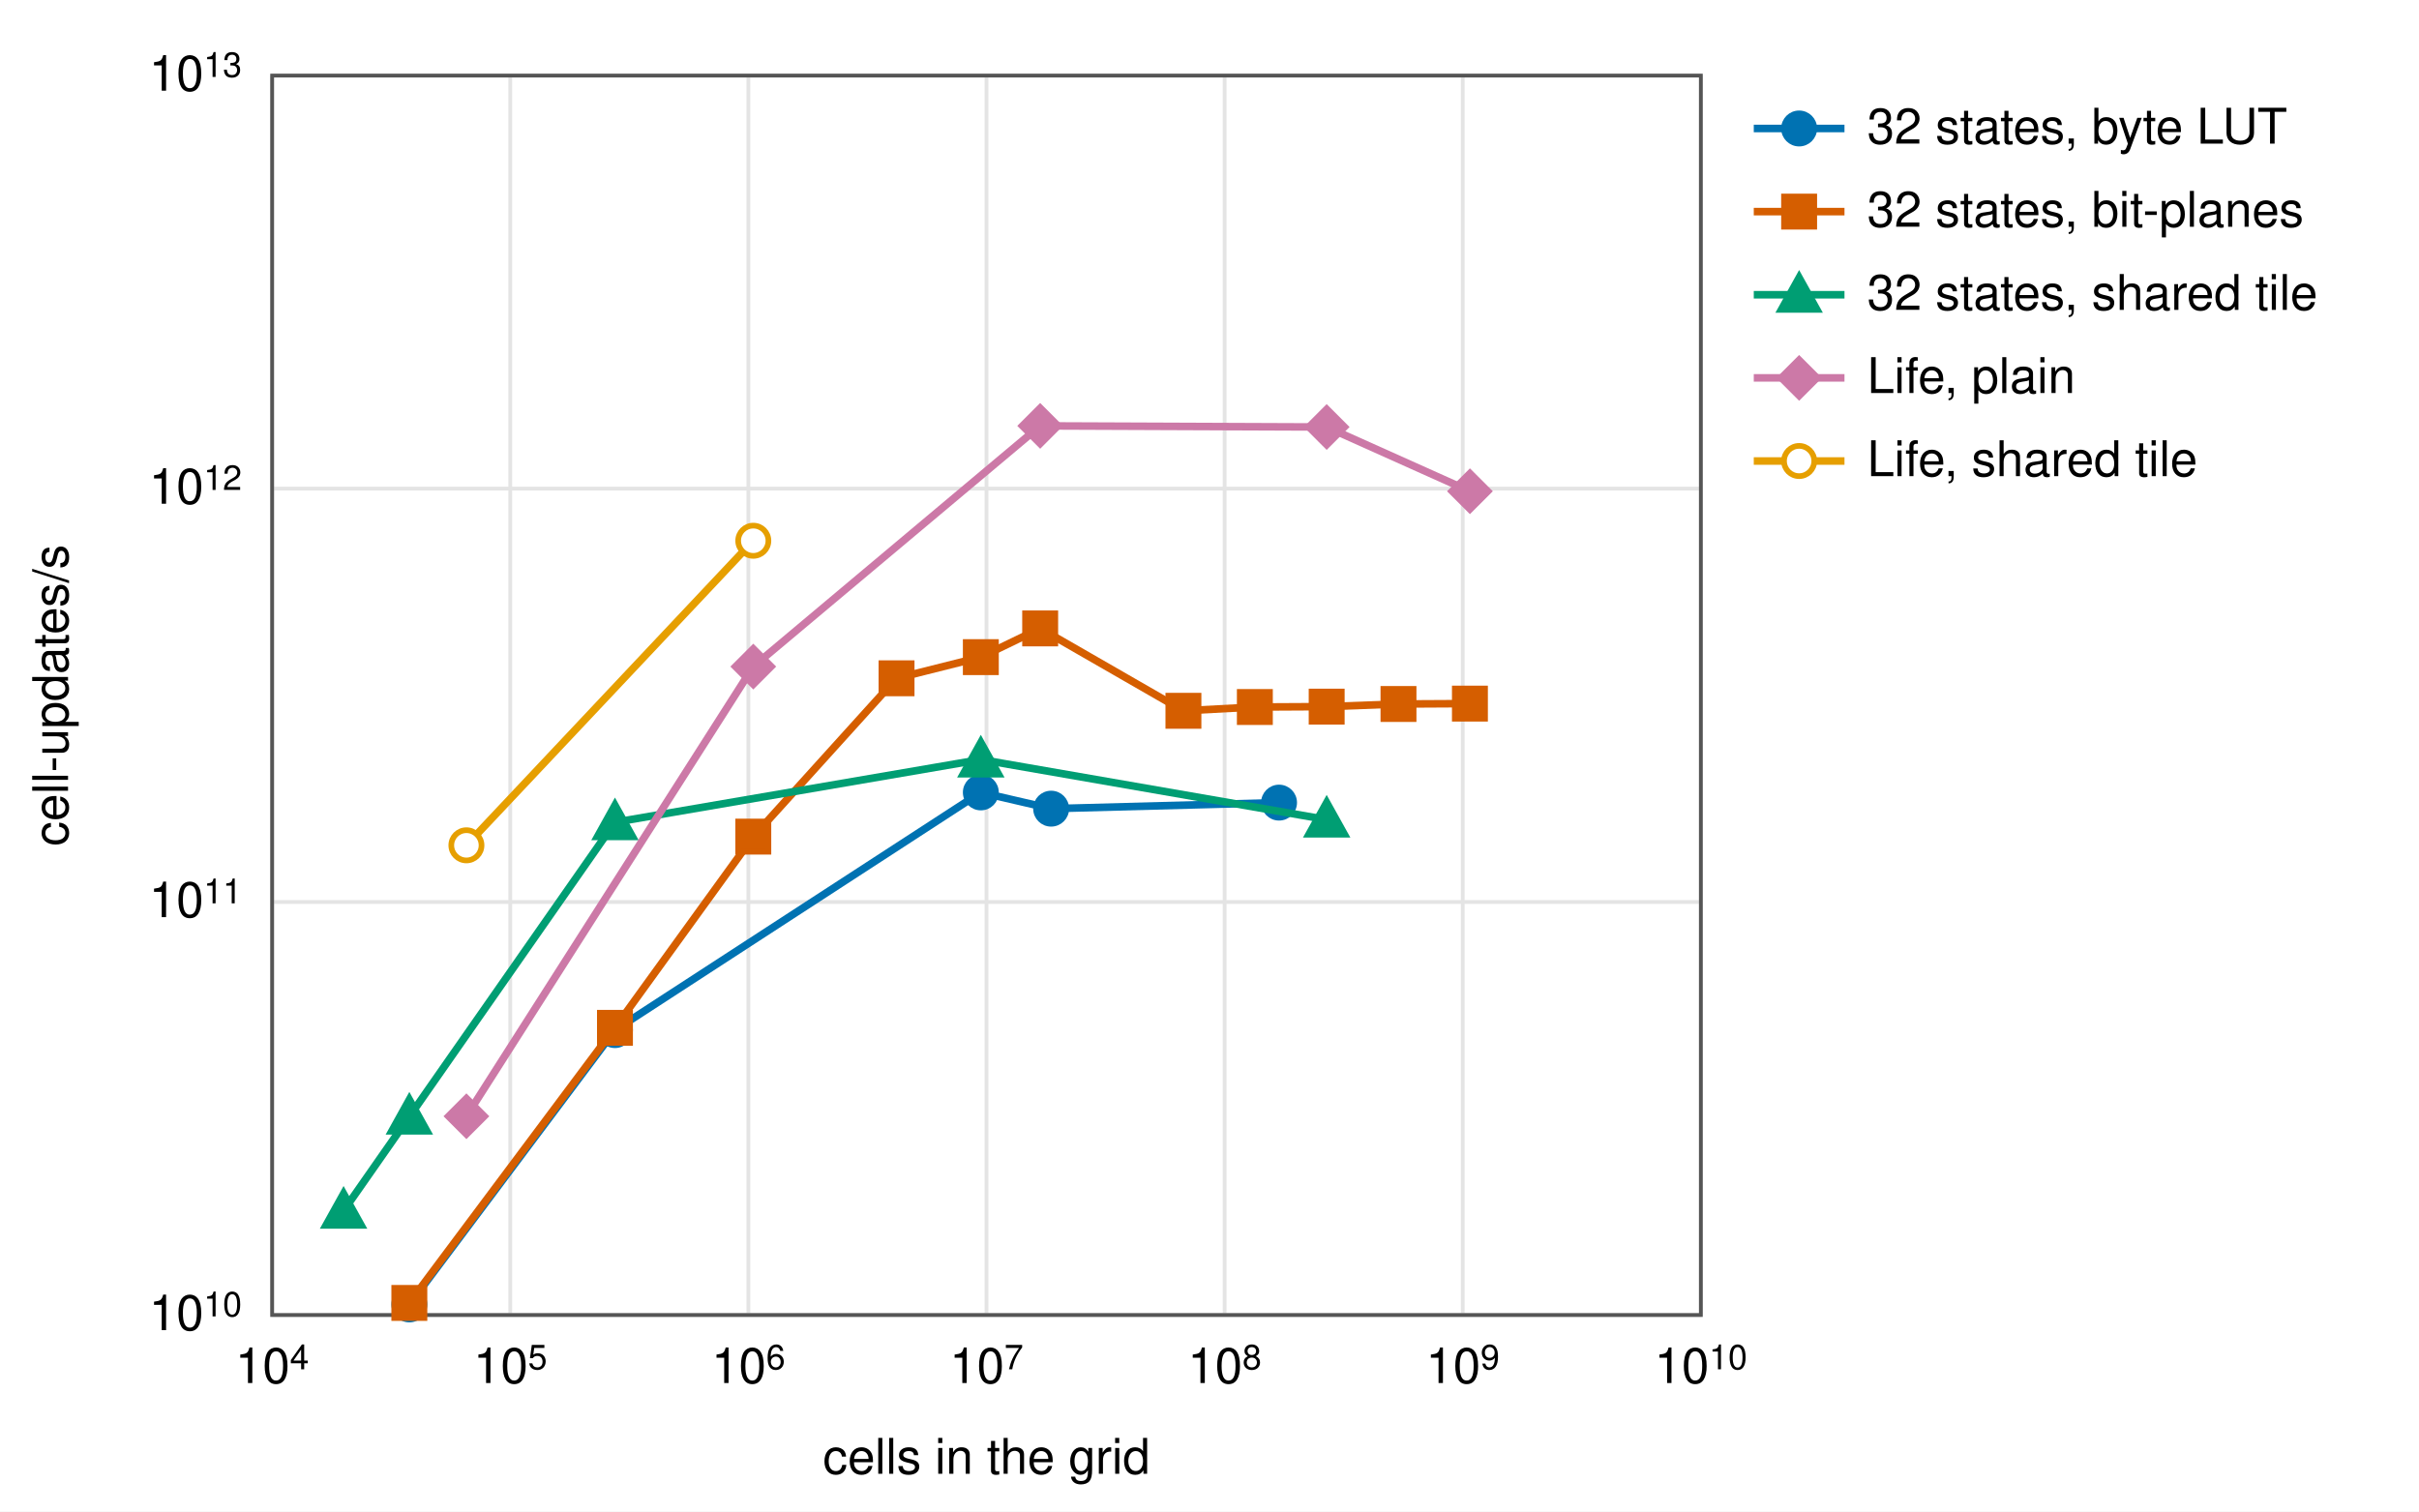
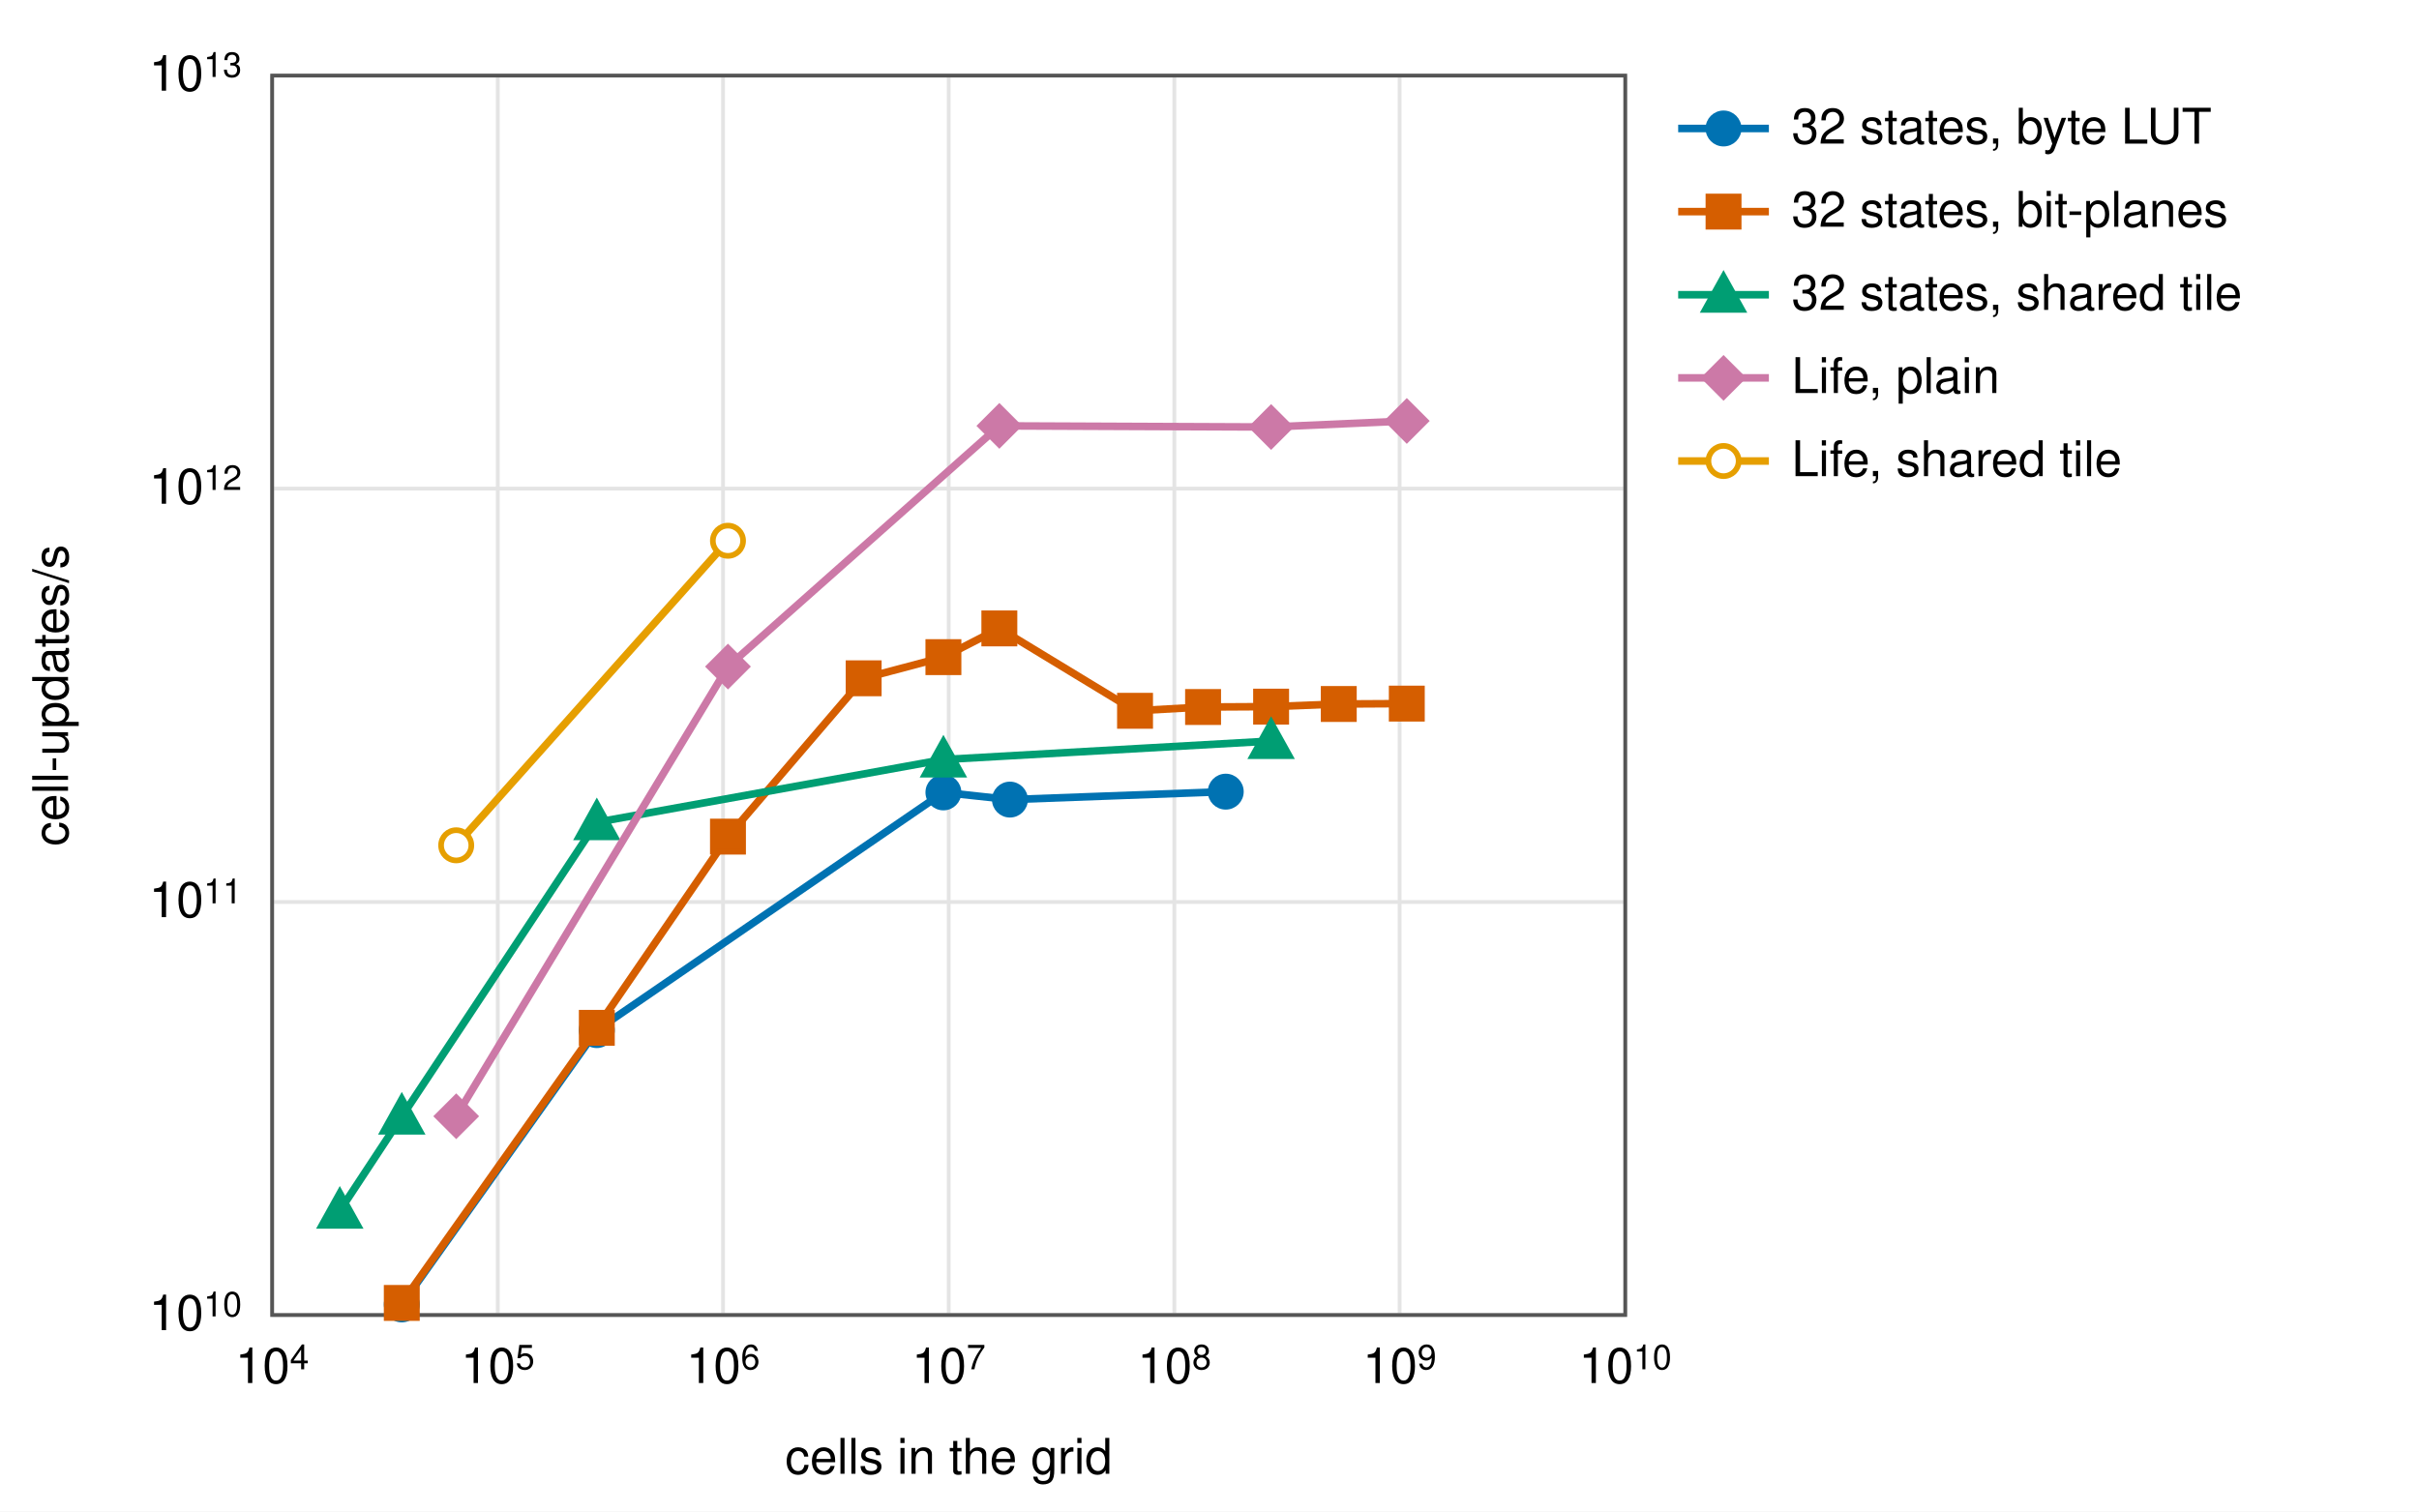
<svg xmlns="http://www.w3.org/2000/svg" width="640" height="400" viewBox="0 0 640 400" font-family="Helvetica, Arial, sans-serif" font-size="13">
  <rect width="640" height="400" fill="white" />
  <line x1="72.0" y1="20" x2="72.0" y2="348" stroke="#e4e4e4" />
  <text x="72.0" y="366" text-anchor="middle">10<tspan baseline-shift="super" font-size="70%">4</tspan>
  </text>
-   <line x1="135.0" y1="20" x2="135.0" y2="348" stroke="#e4e4e4" />
-   <text x="135.0" y="366" text-anchor="middle">10<tspan baseline-shift="super" font-size="70%">5</tspan>
+   <line x1="131.7" y1="20" x2="131.7" y2="348" stroke="#e4e4e4" />
+   <text x="131.7" y="366" text-anchor="middle">10<tspan baseline-shift="super" font-size="70%">5</tspan>
  </text>
-   <line x1="198.0" y1="20" x2="198.0" y2="348" stroke="#e4e4e4" />
-   <text x="198.0" y="366" text-anchor="middle">10<tspan baseline-shift="super" font-size="70%">6</tspan>
+   <line x1="191.3" y1="20" x2="191.3" y2="348" stroke="#e4e4e4" />
+   <text x="191.3" y="366" text-anchor="middle">10<tspan baseline-shift="super" font-size="70%">6</tspan>
  </text>
-   <line x1="261.0" y1="20" x2="261.0" y2="348" stroke="#e4e4e4" />
-   <text x="261.0" y="366" text-anchor="middle">10<tspan baseline-shift="super" font-size="70%">7</tspan>
+   <line x1="251.0" y1="20" x2="251.0" y2="348" stroke="#e4e4e4" />
+   <text x="251.0" y="366" text-anchor="middle">10<tspan baseline-shift="super" font-size="70%">7</tspan>
  </text>
-   <line x1="324.0" y1="20" x2="324.0" y2="348" stroke="#e4e4e4" />
-   <text x="324.0" y="366" text-anchor="middle">10<tspan baseline-shift="super" font-size="70%">8</tspan>
+   <line x1="310.7" y1="20" x2="310.7" y2="348" stroke="#e4e4e4" />
+   <text x="310.7" y="366" text-anchor="middle">10<tspan baseline-shift="super" font-size="70%">8</tspan>
  </text>
-   <line x1="387.0" y1="20" x2="387.0" y2="348" stroke="#e4e4e4" />
-   <text x="387.0" y="366" text-anchor="middle">10<tspan baseline-shift="super" font-size="70%">9</tspan>
+   <line x1="370.3" y1="20" x2="370.3" y2="348" stroke="#e4e4e4" />
+   <text x="370.3" y="366" text-anchor="middle">10<tspan baseline-shift="super" font-size="70%">9</tspan>
  </text>
-   <line x1="450.0" y1="20" x2="450.0" y2="348" stroke="#e4e4e4" />
-   <text x="450.0" y="366" text-anchor="middle">10<tspan baseline-shift="super" font-size="70%">10</tspan>
+   <line x1="430.0" y1="20" x2="430.0" y2="348" stroke="#e4e4e4" />
+   <text x="430.0" y="366" text-anchor="middle">10<tspan baseline-shift="super" font-size="70%">10</tspan>
  </text>
-   <line x1="72" y1="348.0" x2="450" y2="348.0" stroke="#e4e4e4" />
+   <line x1="72" y1="348.0" x2="430" y2="348.0" stroke="#e4e4e4" />
  <text x="64" y="352.0" text-anchor="end">10<tspan baseline-shift="super" font-size="70%">10</tspan>
  </text>
-   <line x1="72" y1="238.7" x2="450" y2="238.7" stroke="#e4e4e4" />
+   <line x1="72" y1="238.7" x2="430" y2="238.7" stroke="#e4e4e4" />
  <text x="64" y="242.7" text-anchor="end">10<tspan baseline-shift="super" font-size="70%">11</tspan>
  </text>
-   <line x1="72" y1="129.3" x2="450" y2="129.3" stroke="#e4e4e4" />
+   <line x1="72" y1="129.3" x2="430" y2="129.3" stroke="#e4e4e4" />
  <text x="64" y="133.3" text-anchor="end">10<tspan baseline-shift="super" font-size="70%">12</tspan>
  </text>
-   <line x1="72" y1="20.0" x2="450" y2="20.0" stroke="#e4e4e4" />
+   <line x1="72" y1="20.0" x2="430" y2="20.0" stroke="#e4e4e4" />
  <text x="64" y="24.0" text-anchor="end">10<tspan baseline-shift="super" font-size="70%">13</tspan>
  </text>
-   <rect x="72" y="20" width="378" height="328" fill="none" stroke="#555" />
-   <text x="261.0" y="390" text-anchor="middle">cells in the grid</text>
+   <rect x="72" y="20" width="358" height="328" fill="none" stroke="#555" />
+   <text x="251.0" y="390" text-anchor="middle">cells in the grid</text>
  <text transform="translate(18,184.0) rotate(-90)" text-anchor="middle">cell-updates/s</text>
-   <polyline points="108.3,345.2 162.7,272.6 259.5,209.7 278.1,214.0 338.4,212.4" fill="none" stroke="#0072B2" stroke-width="2" />
-   <circle cx="108.3" cy="345.2" r="4" fill="#0072B2" stroke="#0072B2" stroke-width="1.5" />
-   <circle cx="162.7" cy="272.6" r="4" fill="#0072B2" stroke="#0072B2" stroke-width="1.5" />
-   <circle cx="259.5" cy="209.7" r="4" fill="#0072B2" stroke="#0072B2" stroke-width="1.5" />
-   <circle cx="278.1" cy="214.0" r="4" fill="#0072B2" stroke="#0072B2" stroke-width="1.5" />
-   <circle cx="338.4" cy="212.4" r="4" fill="#0072B2" stroke="#0072B2" stroke-width="1.5" />
-   <line x1="464" y1="34" x2="488" y2="34" stroke="#0072B2" stroke-width="2" />
-   <circle cx="476.0" cy="34.0" r="4" fill="#0072B2" stroke="#0072B2" stroke-width="1.5" />
-   <text x="494" y="38">32 states, byte LUT</text>
-   <polyline points="108.3,344.8 162.7,272.0 199.3,221.4 237.2,179.5 259.5,173.9 275.2,166.3 313.1,188.1 332.0,187.1 351.0,187.0 370.0,186.3 388.9,186.2" fill="none" stroke="#D55E00" stroke-width="2" />
-   <rect x="104.3" y="340.8" width="8" height="8" fill="#D55E00" stroke="#D55E00" stroke-width="1.5" />
-   <rect x="158.7" y="268.0" width="8" height="8" fill="#D55E00" stroke="#D55E00" stroke-width="1.5" />
-   <rect x="195.3" y="217.4" width="8" height="8" fill="#D55E00" stroke="#D55E00" stroke-width="1.5" />
-   <rect x="233.2" y="175.5" width="8" height="8" fill="#D55E00" stroke="#D55E00" stroke-width="1.5" />
-   <rect x="255.5" y="169.9" width="8" height="8" fill="#D55E00" stroke="#D55E00" stroke-width="1.5" />
-   <rect x="271.2" y="162.3" width="8" height="8" fill="#D55E00" stroke="#D55E00" stroke-width="1.5" />
-   <rect x="309.1" y="184.1" width="8" height="8" fill="#D55E00" stroke="#D55E00" stroke-width="1.5" />
-   <rect x="328.0" y="183.1" width="8" height="8" fill="#D55E00" stroke="#D55E00" stroke-width="1.5" />
-   <rect x="347.0" y="183.0" width="8" height="8" fill="#D55E00" stroke="#D55E00" stroke-width="1.5" />
-   <rect x="366.0" y="182.3" width="8" height="8" fill="#D55E00" stroke="#D55E00" stroke-width="1.5" />
-   <rect x="384.9" y="182.2" width="8" height="8" fill="#D55E00" stroke="#D55E00" stroke-width="1.5" />
-   <line x1="464" y1="56" x2="488" y2="56" stroke="#D55E00" stroke-width="2" />
-   <rect x="472.0" y="52.0" width="8" height="8" fill="#D55E00" stroke="#D55E00" stroke-width="1.5" />
-   <text x="494" y="60">32 states, bit-planes</text>
-   <polyline points="90.9,320.4 108.3,295.5 162.7,217.6 259.5,201.0 351.0,216.9" fill="none" stroke="#009E73" stroke-width="2" />
-   <polygon points="90.9,315.4 85.9,324.4 95.9,324.4" fill="#009E73" stroke="#009E73" stroke-width="1.5" />
-   <polygon points="108.3,290.5 103.3,299.5 113.3,299.5" fill="#009E73" stroke="#009E73" stroke-width="1.5" />
-   <polygon points="162.7,212.6 157.7,221.6 167.7,221.6" fill="#009E73" stroke="#009E73" stroke-width="1.5" />
-   <polygon points="259.5,196.0 254.5,205.0 264.5,205.0" fill="#009E73" stroke="#009E73" stroke-width="1.5" />
-   <polygon points="351.0,211.9 346.0,220.9 356.0,220.9" fill="#009E73" stroke="#009E73" stroke-width="1.5" />
-   <line x1="464" y1="78" x2="488" y2="78" stroke="#009E73" stroke-width="2" />
-   <polygon points="476.0,73.0 471.0,82.0 481.0,82.0" fill="#009E73" stroke="#009E73" stroke-width="1.5" />
-   <text x="494" y="82">32 states, shared tile</text>
-   <polyline points="123.4,295.4 199.3,176.4 275.2,112.7 351.0,113.0 388.9,130.0" fill="none" stroke="#CC79A7" stroke-width="2" />
-   <polygon points="123.4,290.4 128.4,295.4 123.4,300.4 118.4,295.4" fill="#CC79A7" stroke="#CC79A7" stroke-width="1.5" />
-   <polygon points="199.3,171.4 204.3,176.4 199.3,181.4 194.3,176.4" fill="#CC79A7" stroke="#CC79A7" stroke-width="1.5" />
-   <polygon points="275.2,107.7 280.2,112.7 275.2,117.7 270.2,112.7" fill="#CC79A7" stroke="#CC79A7" stroke-width="1.5" />
-   <polygon points="351.0,108.0 356.0,113.0 351.0,118.0 346.0,113.0" fill="#CC79A7" stroke="#CC79A7" stroke-width="1.5" />
-   <polygon points="388.9,125.0 393.9,130.0 388.9,135.0 383.9,130.0" fill="#CC79A7" stroke="#CC79A7" stroke-width="1.5" />
-   <line x1="464" y1="100" x2="488" y2="100" stroke="#CC79A7" stroke-width="2" />
-   <polygon points="476.0,95.0 481.0,100.0 476.0,105.0 471.0,100.0" fill="#CC79A7" stroke="#CC79A7" stroke-width="1.5" />
-   <text x="494" y="104">Life, plain</text>
-   <polyline points="123.4,223.7 199.3,143.1" fill="none" stroke="#E69F00" stroke-width="2" />
-   <circle cx="123.4" cy="223.7" r="4" fill="white" stroke="#E69F00" stroke-width="1.5" />
-   <circle cx="199.3" cy="143.1" r="4" fill="white" stroke="#E69F00" stroke-width="1.5" />
-   <line x1="464" y1="122" x2="488" y2="122" stroke="#E69F00" stroke-width="2" />
-   <circle cx="476.0" cy="122.0" r="4" fill="white" stroke="#E69F00" stroke-width="1.5" />
-   <text x="494" y="126">Life, shared tile</text>
+   <polyline points="106.3,345.2 157.9,272.6 249.6,209.7 267.2,211.6 324.3,209.5" fill="none" stroke="#0072B2" stroke-width="2" />
+   <circle cx="106.3" cy="345.2" r="4" fill="#0072B2" stroke="#0072B2" stroke-width="1.5" />
+   <circle cx="157.9" cy="272.6" r="4" fill="#0072B2" stroke="#0072B2" stroke-width="1.5" />
+   <circle cx="249.6" cy="209.7" r="4" fill="#0072B2" stroke="#0072B2" stroke-width="1.5" />
+   <circle cx="267.2" cy="211.6" r="4" fill="#0072B2" stroke="#0072B2" stroke-width="1.5" />
+   <circle cx="324.3" cy="209.5" r="4" fill="#0072B2" stroke="#0072B2" stroke-width="1.5" />
+   <line x1="444" y1="34" x2="468" y2="34" stroke="#0072B2" stroke-width="2" />
+   <circle cx="456.0" cy="34.0" r="4" fill="#0072B2" stroke="#0072B2" stroke-width="1.5" />
+   <text x="474" y="38">32 states, byte LUT</text>
+   <polyline points="106.3,344.8 157.9,272.0 192.6,221.4 228.5,179.5 249.6,173.9 264.4,166.3 300.3,188.1 318.3,187.1 336.3,187.0 354.2,186.3 372.2,186.2" fill="none" stroke="#D55E00" stroke-width="2" />
+   <rect x="102.3" y="340.8" width="8" height="8" fill="#D55E00" stroke="#D55E00" stroke-width="1.5" />
+   <rect x="153.9" y="268.0" width="8" height="8" fill="#D55E00" stroke="#D55E00" stroke-width="1.5" />
+   <rect x="188.6" y="217.4" width="8" height="8" fill="#D55E00" stroke="#D55E00" stroke-width="1.5" />
+   <rect x="224.5" y="175.5" width="8" height="8" fill="#D55E00" stroke="#D55E00" stroke-width="1.5" />
+   <rect x="245.6" y="169.9" width="8" height="8" fill="#D55E00" stroke="#D55E00" stroke-width="1.5" />
+   <rect x="260.4" y="162.3" width="8" height="8" fill="#D55E00" stroke="#D55E00" stroke-width="1.5" />
+   <rect x="296.3" y="184.1" width="8" height="8" fill="#D55E00" stroke="#D55E00" stroke-width="1.5" />
+   <rect x="314.3" y="183.1" width="8" height="8" fill="#D55E00" stroke="#D55E00" stroke-width="1.5" />
+   <rect x="332.3" y="183.0" width="8" height="8" fill="#D55E00" stroke="#D55E00" stroke-width="1.5" />
+   <rect x="350.2" y="182.3" width="8" height="8" fill="#D55E00" stroke="#D55E00" stroke-width="1.5" />
+   <rect x="368.2" y="182.2" width="8" height="8" fill="#D55E00" stroke="#D55E00" stroke-width="1.5" />
+   <line x1="444" y1="56" x2="468" y2="56" stroke="#D55E00" stroke-width="2" />
+   <rect x="452.0" y="52.0" width="8" height="8" fill="#D55E00" stroke="#D55E00" stroke-width="1.5" />
+   <text x="474" y="60">32 states, bit-planes</text>
+   <polyline points="89.9,320.4 106.3,295.5 157.9,217.6 249.6,201.0 336.3,196.1" fill="none" stroke="#009E73" stroke-width="2" />
+   <polygon points="89.9,315.4 84.9,324.4 94.9,324.4" fill="#009E73" stroke="#009E73" stroke-width="1.5" />
+   <polygon points="106.3,290.5 101.3,299.5 111.3,299.5" fill="#009E73" stroke="#009E73" stroke-width="1.5" />
+   <polygon points="157.9,212.6 152.9,221.6 162.9,221.6" fill="#009E73" stroke="#009E73" stroke-width="1.5" />
+   <polygon points="249.6,196.0 244.6,205.0 254.6,205.0" fill="#009E73" stroke="#009E73" stroke-width="1.5" />
+   <polygon points="336.3,191.1 331.3,200.1 341.3,200.1" fill="#009E73" stroke="#009E73" stroke-width="1.5" />
+   <line x1="444" y1="78" x2="468" y2="78" stroke="#009E73" stroke-width="2" />
+   <polygon points="456.0,73.0 451.0,82.0 461.0,82.0" fill="#009E73" stroke="#009E73" stroke-width="1.5" />
+   <text x="474" y="82">32 states, shared tile</text>
+   <polyline points="120.7,295.4 192.6,176.4 264.4,112.7 336.3,113.0 372.2,111.4" fill="none" stroke="#CC79A7" stroke-width="2" />
+   <polygon points="120.7,290.4 125.7,295.4 120.7,300.4 115.7,295.4" fill="#CC79A7" stroke="#CC79A7" stroke-width="1.5" />
+   <polygon points="192.6,171.4 197.6,176.4 192.6,181.4 187.6,176.4" fill="#CC79A7" stroke="#CC79A7" stroke-width="1.5" />
+   <polygon points="264.4,107.7 269.4,112.7 264.4,117.7 259.4,112.7" fill="#CC79A7" stroke="#CC79A7" stroke-width="1.5" />
+   <polygon points="336.3,108.0 341.3,113.0 336.3,118.0 331.3,113.0" fill="#CC79A7" stroke="#CC79A7" stroke-width="1.5" />
+   <polygon points="372.2,106.4 377.2,111.4 372.2,116.4 367.2,111.4" fill="#CC79A7" stroke="#CC79A7" stroke-width="1.5" />
+   <line x1="444" y1="100" x2="468" y2="100" stroke="#CC79A7" stroke-width="2" />
+   <polygon points="456.0,95.0 461.0,100.0 456.0,105.0 451.0,100.0" fill="#CC79A7" stroke="#CC79A7" stroke-width="1.5" />
+   <text x="474" y="104">Life, plain</text>
+   <polyline points="120.7,223.7 192.6,143.1" fill="none" stroke="#E69F00" stroke-width="2" />
+   <circle cx="120.7" cy="223.7" r="4" fill="white" stroke="#E69F00" stroke-width="1.5" />
+   <circle cx="192.6" cy="143.1" r="4" fill="white" stroke="#E69F00" stroke-width="1.5" />
+   <line x1="444" y1="122" x2="468" y2="122" stroke="#E69F00" stroke-width="2" />
+   <circle cx="456.0" cy="122.0" r="4" fill="white" stroke="#E69F00" stroke-width="1.5" />
+   <text x="474" y="126">Life, shared tile</text>
</svg>
